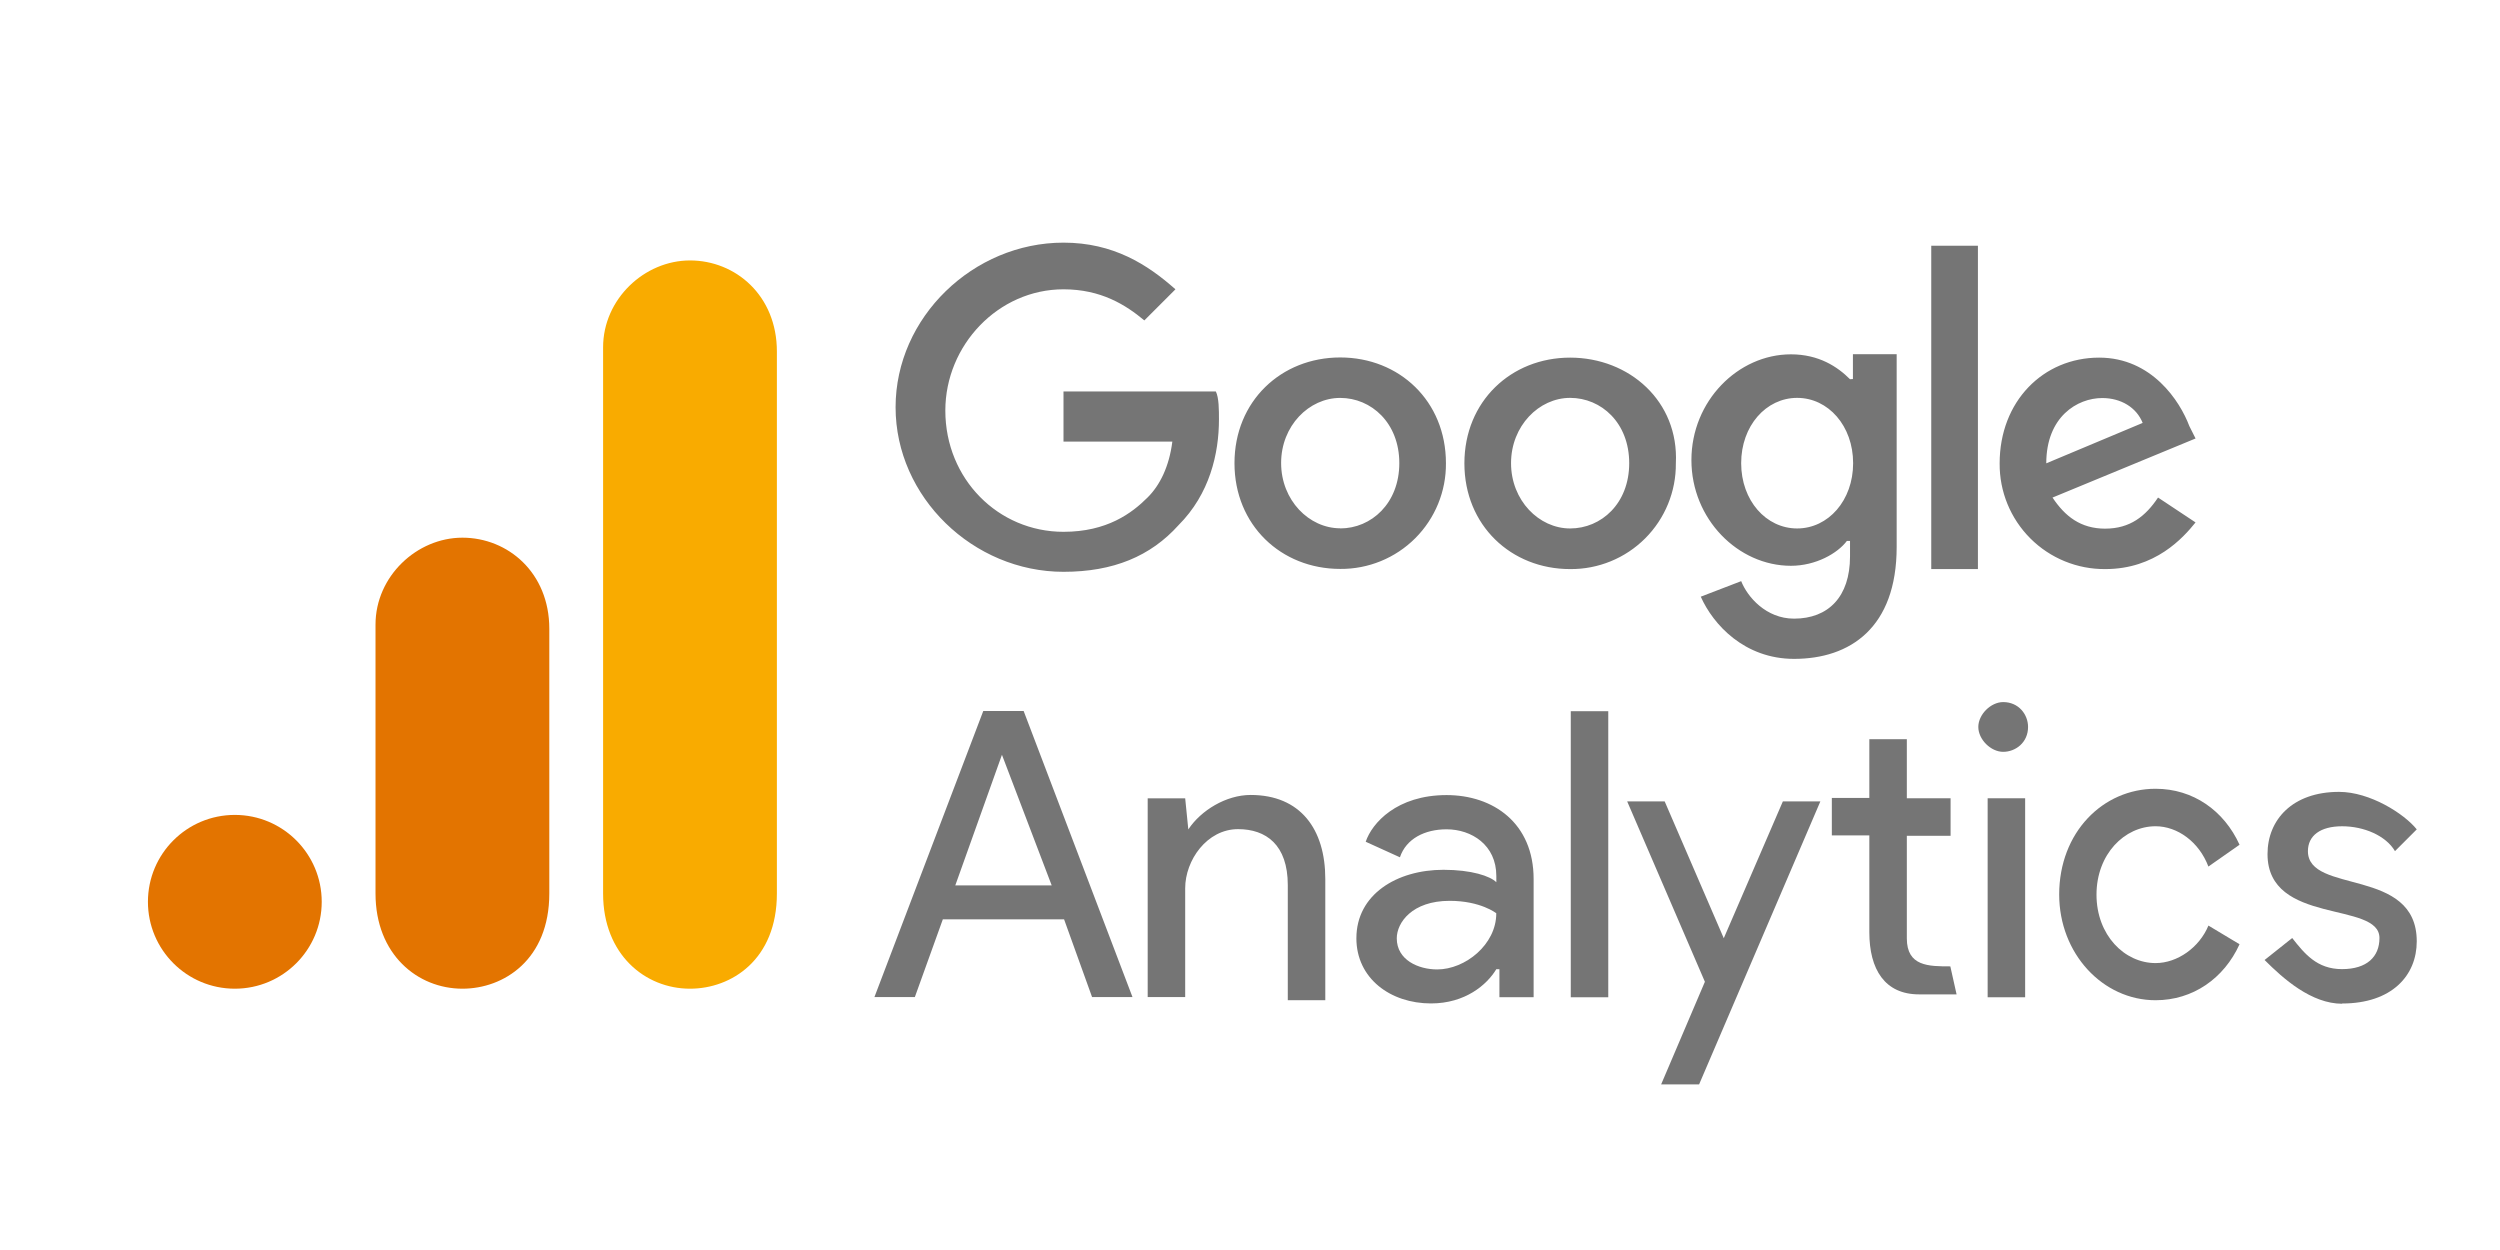
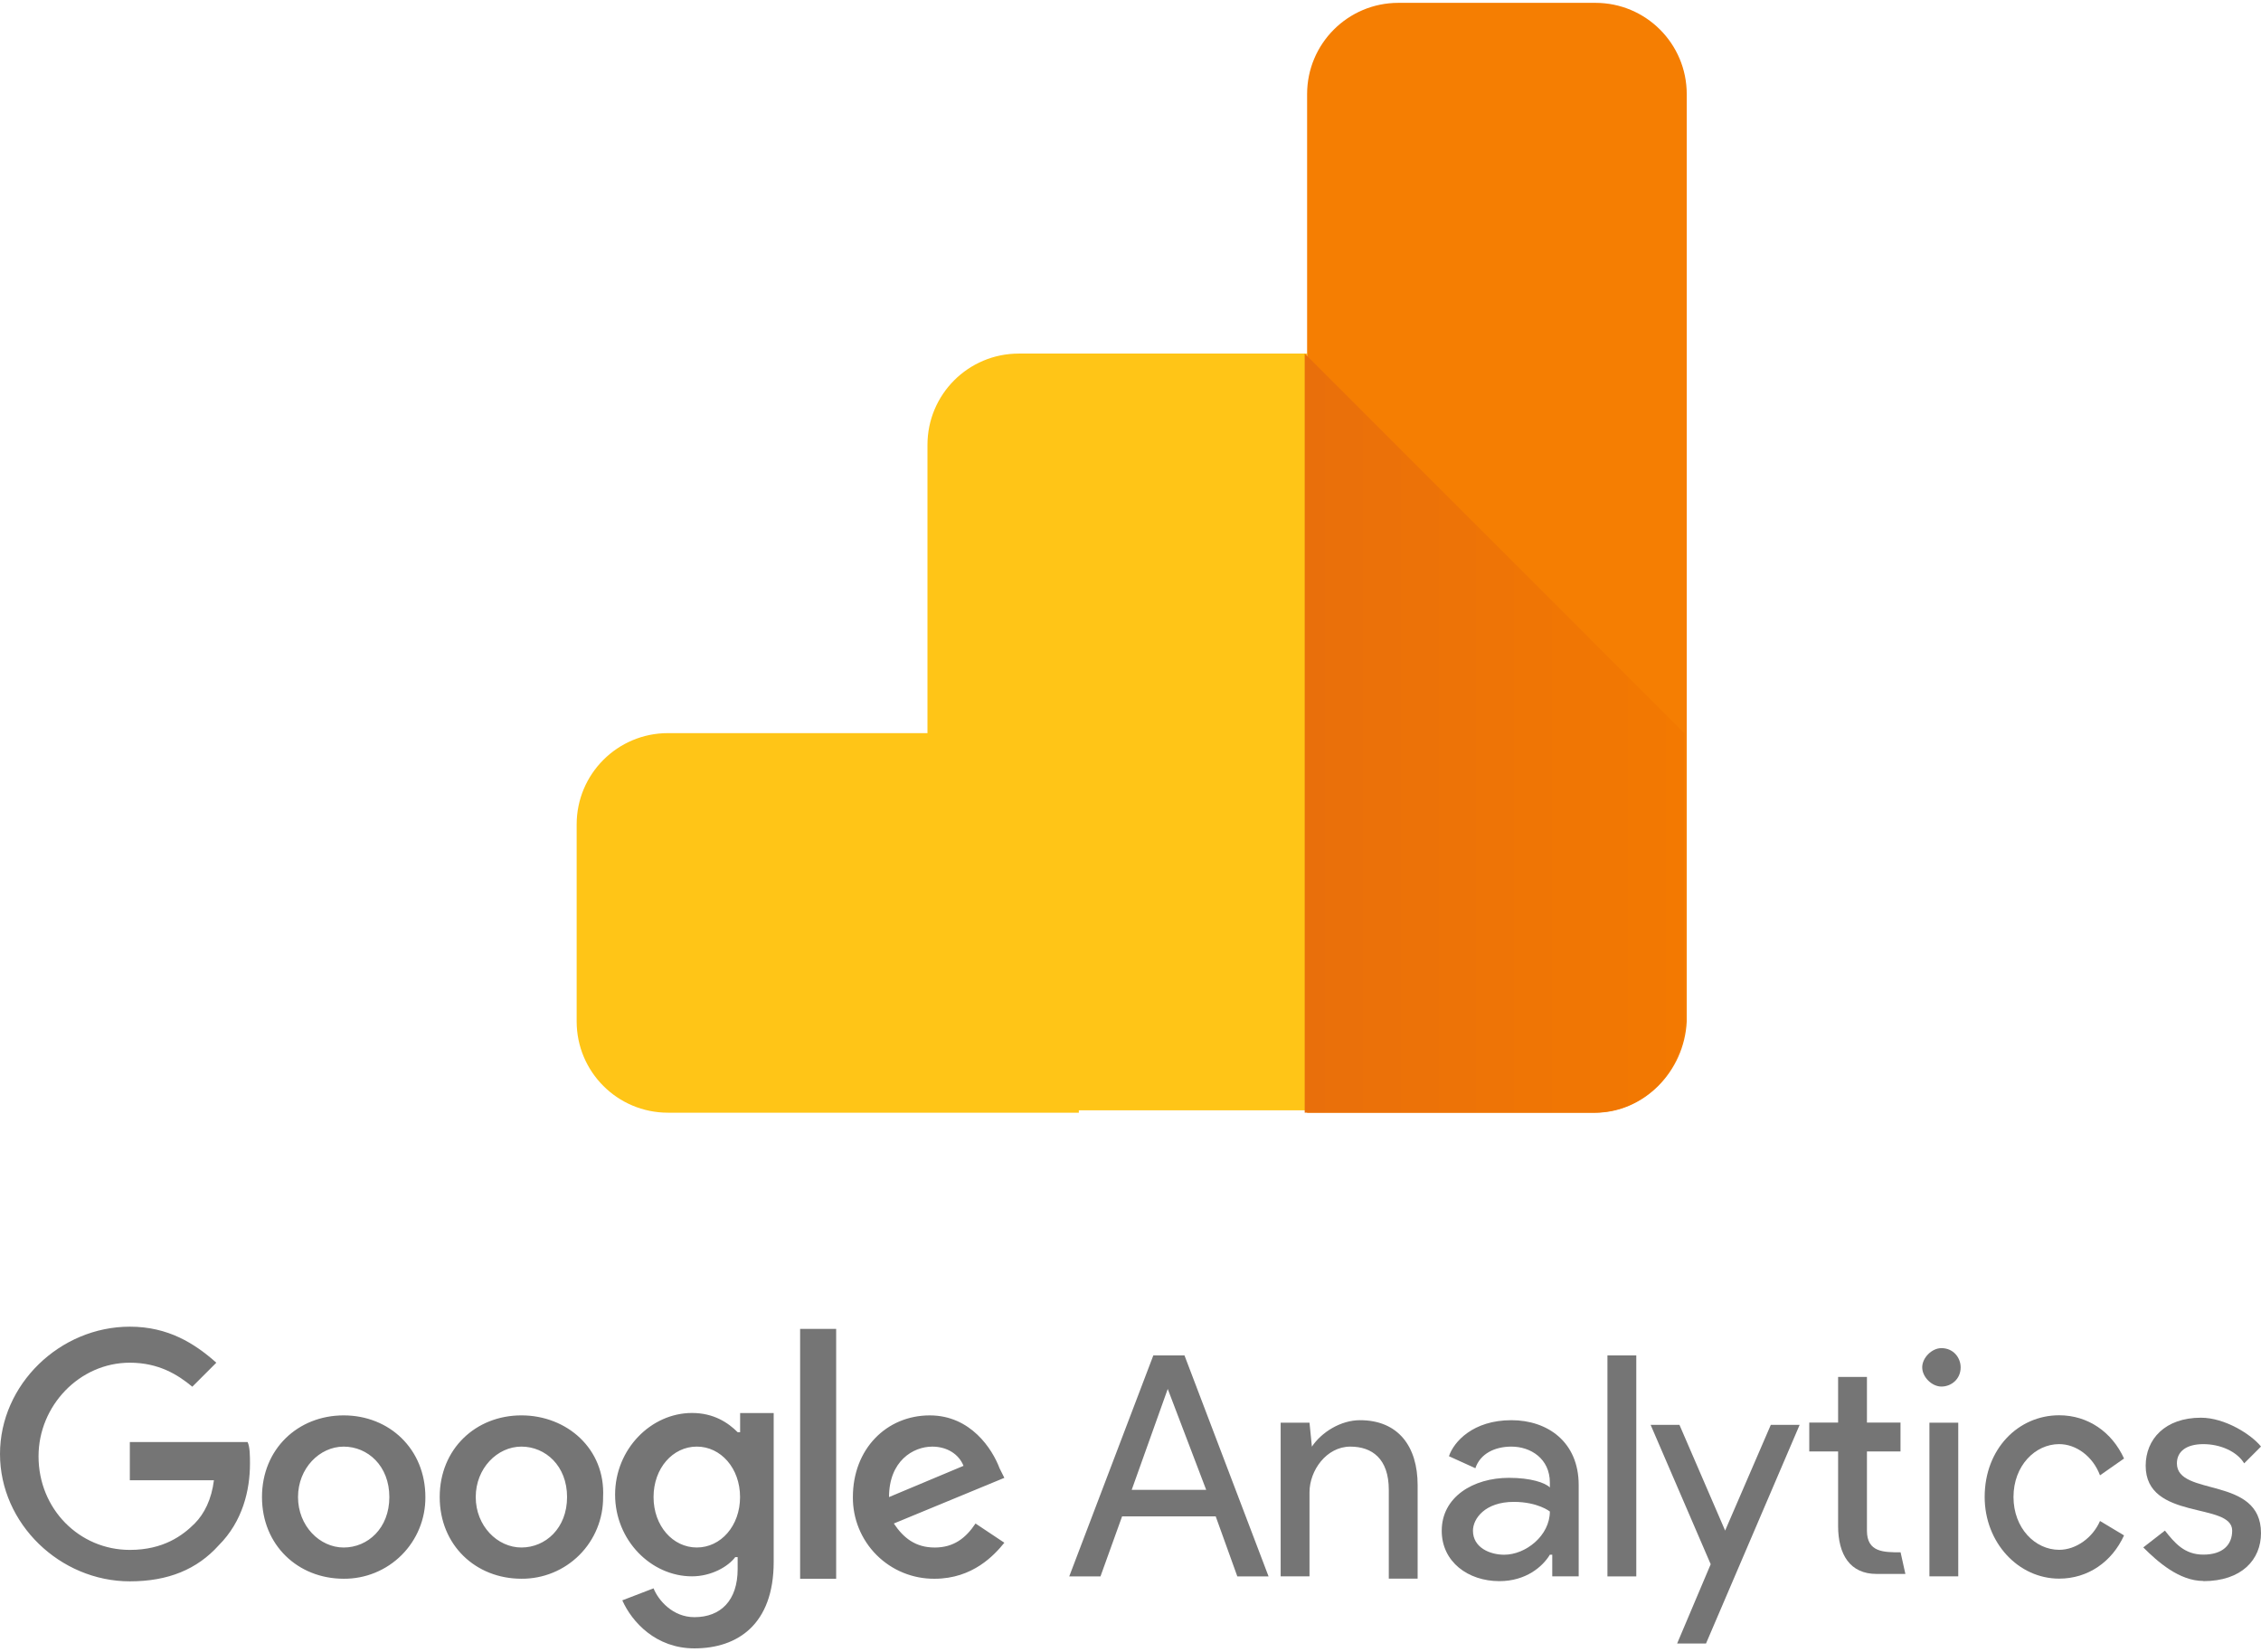
- <svg xmlns="http://www.w3.org/2000/svg" viewBox="26 -29 120 60" width="120" height="60">
-   <linearGradient gradientUnits="userSpaceOnUse" x1="173.867" y1="-72.65" x2="216.749" y2="-72.65">
+ <svg xmlns="http://www.w3.org/2000/svg" viewBox="26 -29 256 186.355" width="256" height="187">
+   <linearGradient id="A" gradientUnits="userSpaceOnUse" x1="103.253" y1="39.101" x2="119.015" y2="39.101">
    <stop offset="0" stop-color="#e96f0b" />
    <stop offset="1" stop-color="#f37901" />
  </linearGradient>
  <g fill="#757575">
-     <path d="M74.093 7.228l2.388 6.27h-4.627l2.24-6.27zm-.896-2.1l-5.224 13.73h1.94l1.343-3.73h5.82l1.343 3.73h1.94l-5.224-13.73h-1.94zm28.2 13.742h1.8V5.138h-1.8v13.73zm-18.35-8.07c.597-.896 1.8-1.642 2.985-1.642 2.388 0 3.582 1.642 3.582 4.03v5.82h-1.8v-5.522c0-1.94-1.045-2.687-2.388-2.687-1.493 0-2.537 1.493-2.537 2.836v5.224h-1.8V9.32h1.8l.15 1.493zm8.06 5.234c0-2.1 1.94-3.284 4.18-3.284 1.343 0 2.24.3 2.537.597v-.3c0-1.493-1.194-2.24-2.388-2.24-1.045 0-1.94.448-2.24 1.343l-1.642-.746c.3-.896 1.493-2.24 3.88-2.24 2.24 0 4.18 1.343 4.18 4.03v5.672h-1.642v-1.343h-.15c-.448.746-1.493 1.642-3.134 1.642-1.94 0-3.582-1.194-3.582-3.134m6.716-1.194s-.746-.597-2.24-.597c-1.8 0-2.537 1.045-2.537 1.8 0 1.045 1.045 1.493 1.94 1.493 1.343 0 2.836-1.194 2.836-2.687" />
-     <path d="M105.735 23.05l2.1-4.925-3.73-8.657h1.8l2.836 6.567 2.836-6.567h1.8l-5.82 13.582h-1.8zm26.27-10.45c-.448-1.194-1.493-1.94-2.537-1.94-1.493 0-2.836 1.343-2.836 3.284s1.343 3.284 2.836 3.284c1.045 0 2.1-.746 2.537-1.8l1.493.896c-.746 1.642-2.24 2.687-4.03 2.687-2.537 0-4.627-2.24-4.627-5.075 0-2.985 2.1-5.075 4.627-5.075 1.8 0 3.284 1.045 4.03 2.687l-1.493 1.045z" fill-rule="evenodd" />
-     <path d="M138.422 19.168c2.388 0 3.582-1.343 3.582-2.985 0-3.582-5.224-2.24-5.224-4.328 0-.746.597-1.194 1.642-1.194s2.1.448 2.537 1.194l1.045-1.045c-.597-.746-2.24-1.8-3.73-1.8-2.24 0-3.433 1.343-3.433 2.985 0 3.433 5.373 2.24 5.373 4.03 0 .896-.597 1.493-1.8 1.493s-1.8-.746-2.388-1.493L134.7 17.08c.896.896 2.24 2.1 3.73 2.1zm-17.015-.298h1.8V9.318h-1.8v9.552z" />
-     <path d="M122.153 4.7c.746 0 1.194.597 1.194 1.194 0 .746-.597 1.194-1.194 1.194s-1.194-.597-1.194-1.194.597-1.194 1.194-1.194zm-2.537 12.687l.3 1.343h-1.8c-1.642 0-2.388-1.194-2.388-2.985V11.1h-1.8V9.3h1.8V6.482h1.8v2.836h2.1v1.8h-2.1v4.925c0 1.343 1.045 1.343 2.1 1.343z" fill-rule="evenodd" />
-     <path d="M77.048-10.042v2.24h5.224c-.15 1.194-.597 2.1-1.194 2.687-.746.746-1.94 1.642-4.03 1.642-3.134 0-5.672-2.537-5.672-5.82 0-3.134 2.537-5.82 5.672-5.82 1.8 0 2.985.746 3.88 1.493l1.493-1.493c-1.343-1.194-2.985-2.24-5.373-2.24-4.328 0-8.06 3.582-8.06 7.9s3.73 7.9 8.06 7.9c2.388 0 4.18-.746 5.522-2.24 1.493-1.493 1.94-3.433 1.94-5.075 0-.448 0-1.045-.15-1.343h-7.313zm13.282-1.8c-2.836 0-5.075 2.1-5.075 5.075s2.24 5.075 5.075 5.075a5.03 5.03 0 0 0 5.075-5.075c0-2.985-2.24-5.075-5.075-5.075zm0 8.2c-1.493 0-2.836-1.343-2.836-3.134S88.837-9.9 90.33-9.9s2.837 1.2 2.837 3.13-1.343 3.134-2.836 3.134zm24.47-7.156c-.597-.597-1.493-1.194-2.836-1.194-2.537 0-4.776 2.24-4.776 5.075s2.24 5.075 4.776 5.075c1.194 0 2.24-.597 2.687-1.194h.15v.746c0 1.94-1.045 2.985-2.687 2.985-1.343 0-2.24-1.045-2.537-1.8l-1.94.746c.597 1.343 2.1 2.985 4.478 2.985 2.687 0 4.925-1.493 4.925-5.373V-12h-2.1v1.194zm-2.537 7.164c-1.493 0-2.687-1.343-2.687-3.134s1.194-3.134 2.687-3.134 2.687 1.343 2.687 3.134-1.194 3.134-2.687 3.134zm-10.897-8.2c-2.836 0-5.075 2.1-5.075 5.075s2.24 5.075 5.075 5.075a5.03 5.03 0 0 0 5.075-5.075c.15-2.985-2.24-5.075-5.075-5.075zm0 8.2c-1.493 0-2.836-1.343-2.836-3.134s1.343-3.134 2.836-3.134 2.836 1.194 2.836 3.134-1.343 3.134-2.836 3.134zM118.7-17.206h2.24v15.522h-2.24v-15.522zm8.358 13.582c-1.194 0-1.94-.597-2.537-1.493l6.866-2.836-.3-.597c-.448-1.194-1.8-3.284-4.328-3.284-2.687 0-4.776 2.1-4.776 5.075a5.03 5.03 0 0 0 5.075 5.075c2.388 0 3.73-1.493 4.328-2.24l-1.8-1.194c-.597.896-1.343 1.493-2.537 1.493zm-.15-6.27c.896 0 1.642.448 1.94 1.194l-4.627 1.94c0-2.24 1.493-3.134 2.687-3.134z" />
+     <path d="M158.217 127.973l4.353 11.426h-8.434l4.08-11.426zm-1.632-3.8l-9.522 25.03h3.537l2.448-6.8h10.6l2.448 6.8h3.537l-9.522-25.03h-3.537zm51.417 25.03h3.265v-25.03h-3.265v25.03zm-33.462-14.7c1.088-1.632 3.265-2.993 5.44-2.993 4.353 0 6.53 2.993 6.53 7.345v10.6h-3.265V139.4c0-3.537-1.904-4.897-4.353-4.897-2.72 0-4.625 2.72-4.625 5.17v9.522h-3.265v-17.4h3.265l.272 2.72zm14.7 9.52c0-3.8 3.537-5.985 7.617-5.985 2.448 0 4.08.544 4.625 1.088v-.544c0-2.72-2.176-4.08-4.353-4.08-1.904 0-3.537.816-4.08 2.448l-2.993-1.36c.544-1.632 2.72-4.08 7.073-4.08 4.08 0 7.617 2.448 7.617 7.345v10.338h-2.993v-2.448h-.272c-.816 1.36-2.72 2.993-5.713 2.993-3.537 0-6.53-2.176-6.53-5.713m12.242-2.176s-1.36-1.088-4.08-1.088c-3.265 0-4.625 1.904-4.625 3.265 0 1.904 1.904 2.72 3.537 2.72 2.448 0 5.17-2.176 5.17-4.897" />
+     <path d="M215.892 156.8l3.8-8.978-6.8-15.78h3.265l5.17 11.97 5.17-11.97h3.265l-10.6 24.757h-3.265zm47.88-19.043c-.816-2.176-2.72-3.537-4.625-3.537-2.72 0-5.17 2.448-5.17 5.985s2.448 5.985 5.17 5.985c1.904 0 3.8-1.36 4.625-3.265l2.72 1.632c-1.36 2.993-4.08 4.897-7.345 4.897-4.625 0-8.434-4.08-8.434-9.25 0-5.44 3.8-9.25 8.434-9.25 3.265 0 5.985 1.904 7.345 4.897l-2.72 1.904z" fill-rule="evenodd" />
+     <path d="M275.47 149.738c4.353 0 6.53-2.448 6.53-5.44 0-6.53-9.522-4.08-9.522-7.9 0-1.36 1.088-2.176 2.993-2.176s3.8.816 4.625 2.176l1.904-1.904c-1.088-1.36-4.08-3.265-6.8-3.265-4.08 0-6.257 2.448-6.257 5.44 0 6.257 9.794 4.08 9.794 7.345 0 1.632-1.088 2.72-3.265 2.72s-3.265-1.36-4.353-2.72l-2.448 1.904c1.632 1.632 4.08 3.8 6.8 3.8zm-31.013-.545h3.265v-17.4h-3.265v17.4z" />
+     <path d="M245.817 123.35c1.36 0 2.176 1.088 2.176 2.176 0 1.36-1.088 2.176-2.176 2.176s-2.176-1.088-2.176-2.176 1.088-2.176 2.176-2.176zm-4.625 23.123l.544 2.448h-3.265c-2.993 0-4.353-2.176-4.353-5.44v-8.434h-3.265v-3.265h3.265v-5.17h3.265v5.17h3.8v3.265h-3.8v8.978c0 2.448 1.904 2.448 3.8 2.448z" fill-rule="evenodd" />
+     <path d="M40.7 134.23v4.08h9.522c-.272 2.176-1.088 3.8-2.176 4.897-1.36 1.36-3.537 2.993-7.345 2.993-5.713 0-10.338-4.625-10.338-10.6 0-5.713 4.625-10.6 10.338-10.6 3.265 0 5.44 1.36 7.073 2.72l2.72-2.72c-2.448-2.176-5.44-4.08-9.794-4.08-7.9 0-14.7 6.53-14.7 14.42s6.8 14.42 14.7 14.42c4.353 0 7.617-1.36 10.066-4.08 2.72-2.72 3.537-6.257 3.537-9.25 0-.816 0-1.904-.272-2.448H40.7zm24.213-3.264c-5.17 0-9.25 3.8-9.25 9.25s4.08 9.25 9.25 9.25a9.17 9.17 0 0 0 9.25-9.25c0-5.44-4.08-9.25-9.25-9.25zm0 14.963c-2.72 0-5.17-2.448-5.17-5.713s2.448-5.713 5.17-5.713 5.17 2.176 5.17 5.713-2.448 5.713-5.17 5.713zm44.607-13.06c-1.088-1.088-2.72-2.176-5.17-2.176-4.625 0-8.706 4.08-8.706 9.25s4.08 9.25 8.706 9.25c2.176 0 4.08-1.088 4.897-2.176h.272v1.36c0 3.537-1.904 5.44-4.897 5.44-2.448 0-4.08-1.904-4.625-3.265l-3.537 1.36c1.088 2.448 3.8 5.44 8.162 5.44 4.897 0 8.978-2.72 8.978-9.794V130.7h-3.8v2.176zm-4.625 13.058c-2.72 0-4.897-2.448-4.897-5.713s2.176-5.713 4.897-5.713 4.897 2.448 4.897 5.713-2.176 5.713-4.897 5.713zm-19.86-14.962c-5.17 0-9.25 3.8-9.25 9.25s4.08 9.25 9.25 9.25a9.17 9.17 0 0 0 9.25-9.25c.272-5.44-4.08-9.25-9.25-9.25zm0 14.963c-2.72 0-5.17-2.448-5.17-5.713s2.448-5.713 5.17-5.713 5.17 2.176 5.17 5.713-2.448 5.713-5.17 5.713zm31.558-24.756h4.08v28.293h-4.08v-28.293zm15.235 24.758c-2.176 0-3.537-1.088-4.625-2.72l12.514-5.17-.544-1.088c-.816-2.176-3.265-5.985-7.9-5.985-4.897 0-8.706 3.8-8.706 9.25a9.17 9.17 0 0 0 9.25 9.25c4.353 0 6.8-2.72 7.9-4.08l-3.265-2.176c-1.088 1.632-2.448 2.72-4.625 2.72zm-.272-11.426c1.632 0 2.993.816 3.537 2.176l-8.434 3.537c0-4.08 2.72-5.713 4.897-5.713z" />
  </g>
-   <g transform="matrix(.198617 0 0 .198616 29.12844 -18.08775)">
-     <path d="M130 29v132c0 14.77 10.2 23 21 23 10 0 21-7 21-23V30c0-13.54-10-22-21-22s-21 9.33-21 21z" fill="#f9ab00" />
-     <g fill="#e37400">
-       <path d="M75 96v65c0 14.77 10.2 23 21 23 10 0 21-7 21-23V97c0-13.54-10-22-21-22s-21 9.33-21 21z" />
-       <circle r="21" cy="163" cx="41" />
-     </g>
+   <g fill-rule="evenodd">
+     <path d="M148.15 96.688h-46.52c-5.713 0-10.338-4.625-10.338-10.338V64.04c0-5.713 4.625-10.338 10.338-10.338h29.382V21.057c0-5.713 4.625-10.338 10.338-10.338h32.646v85.696H148.15z" fill="#ffc517" />
+     <path d="M206.642 96.688h-32.646v-115.35c0-5.713 4.625-10.338 10.338-10.338h22.308c5.713 0 10.338 4.625 10.338 10.338V86.35c-.272 5.713-4.897 10.338-10.338 10.338z" fill="#f57e02" />
+     <path d="M119 39.1v12a3.8 3.8 0 0 1-3.8 3.8h-12V23.3L119 39.1z" fill="url(#A)" transform="matrix(2.72051 0 0 2.72051 -107.0329 -52.66844)" />
  </g>
</svg>
